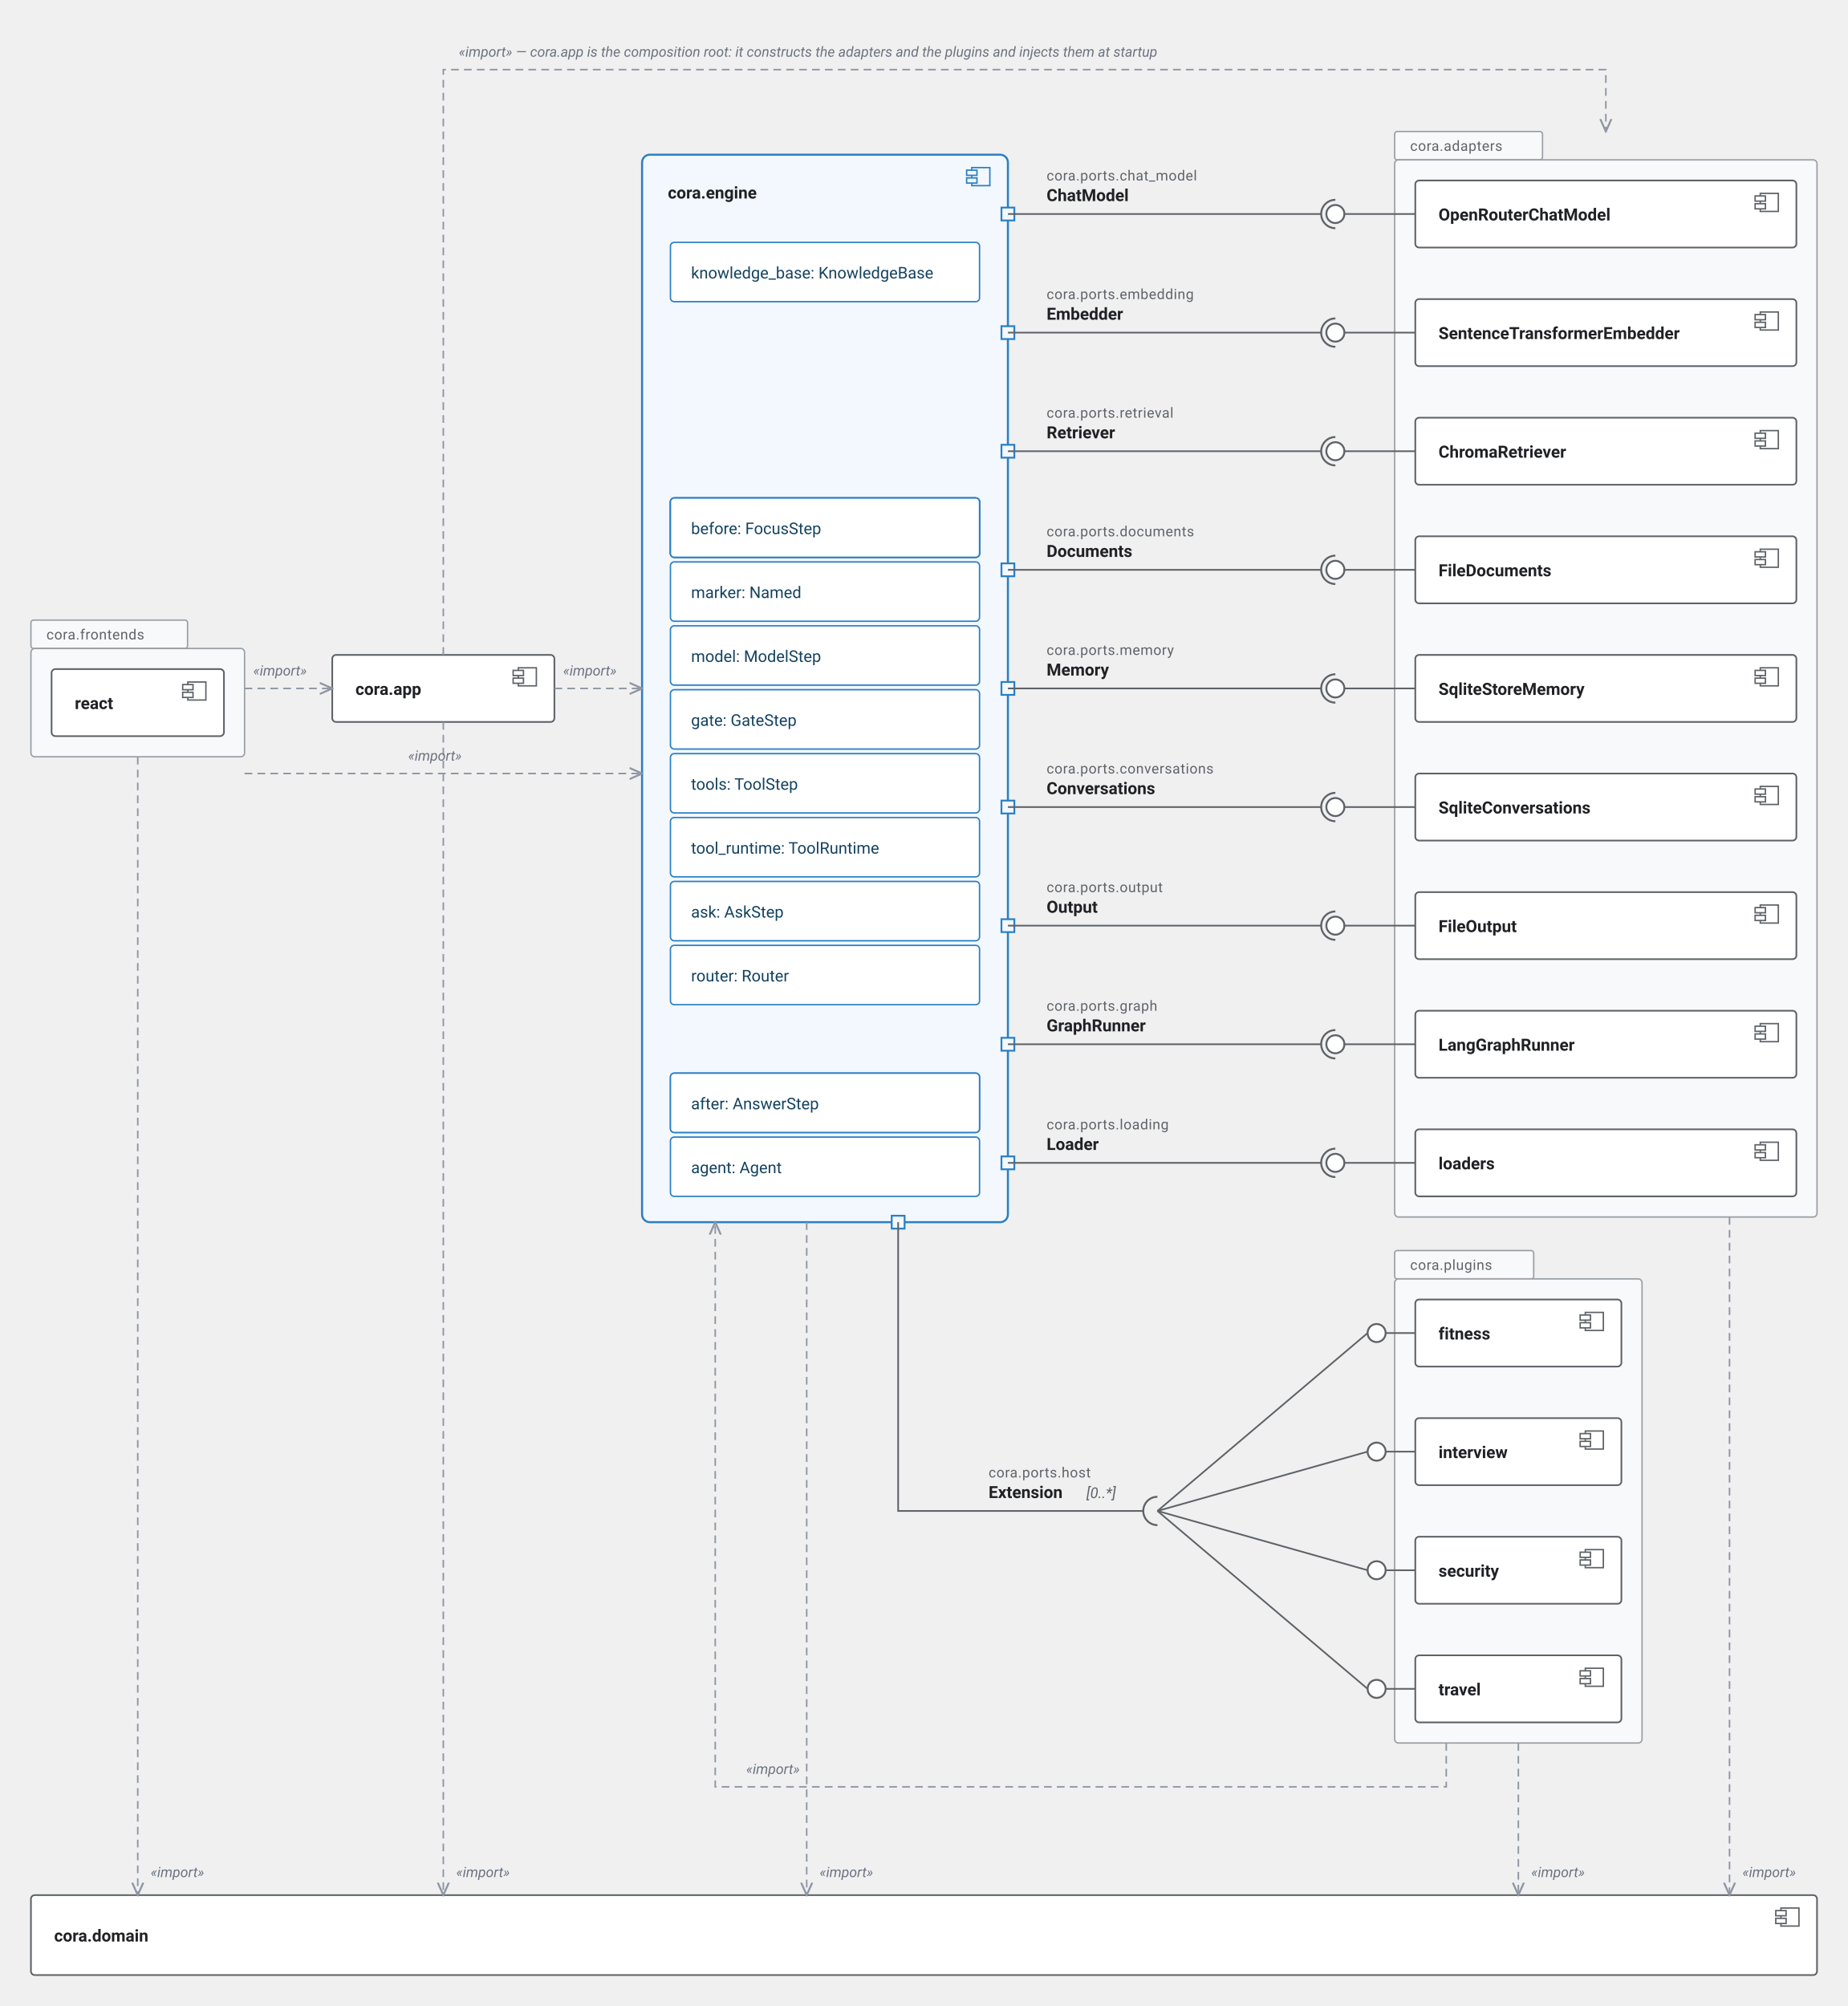
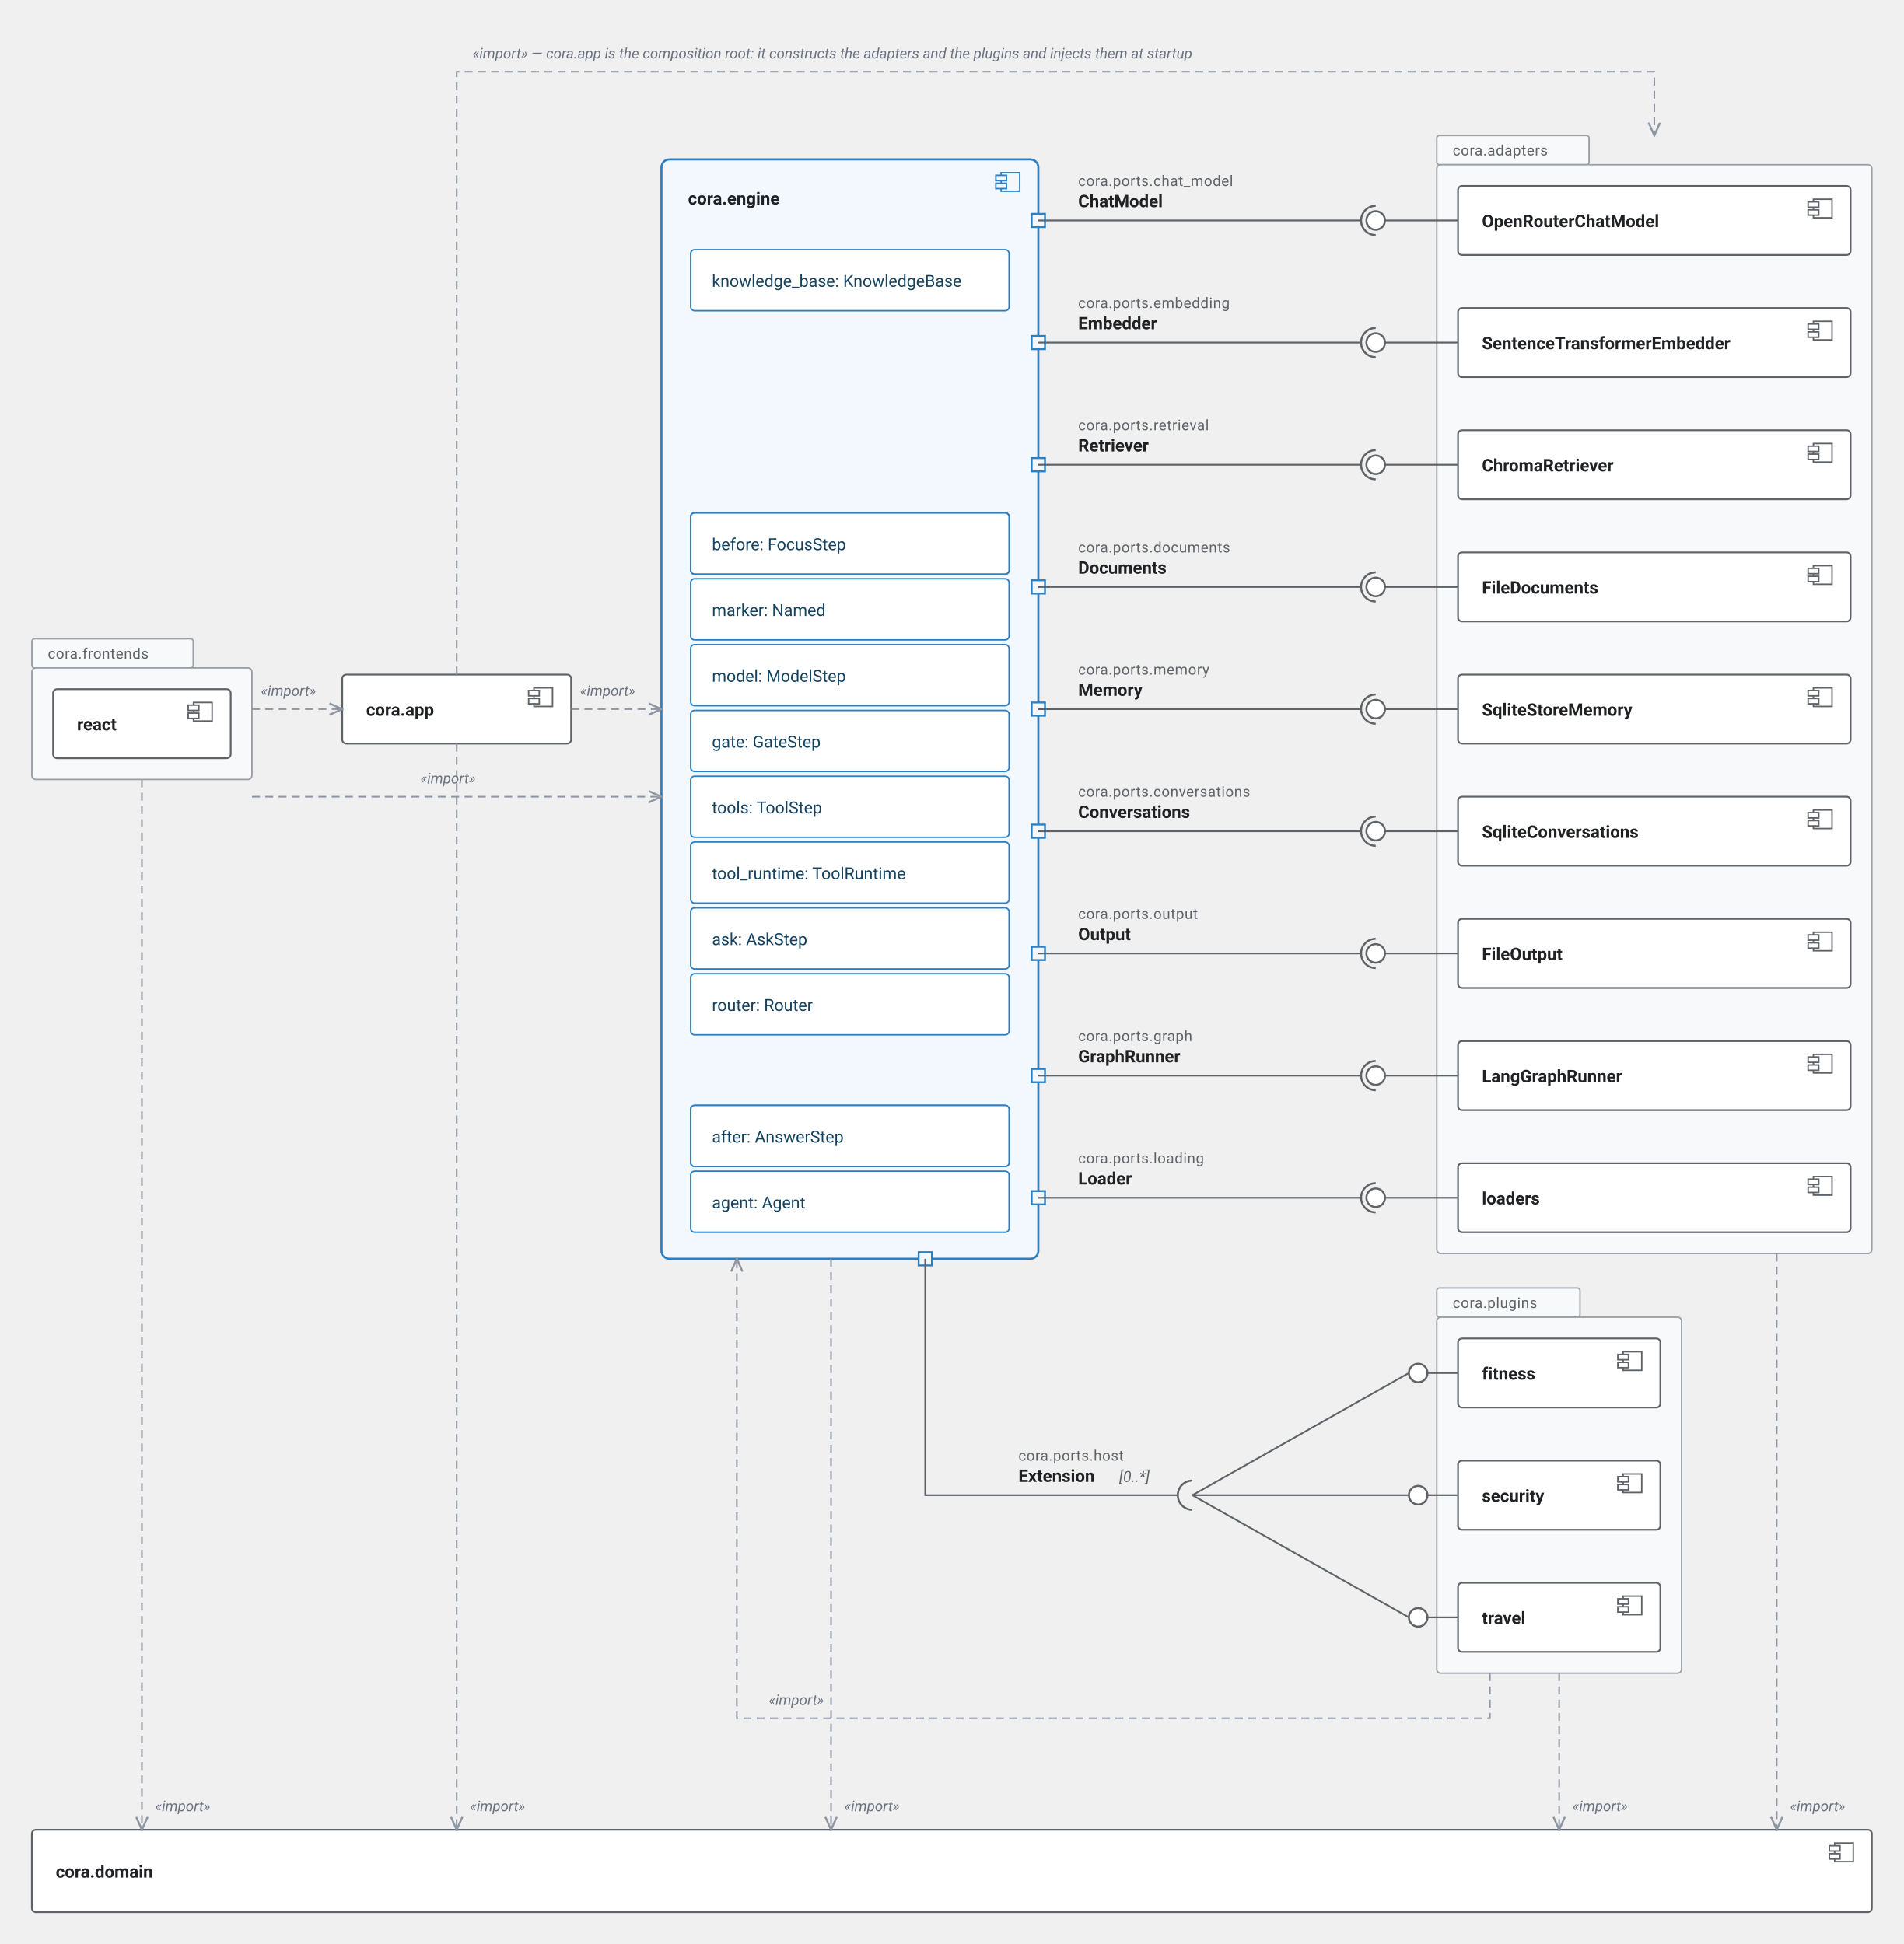
- <svg xmlns="http://www.w3.org/2000/svg" viewBox="0 0 1433.35 1556" width="1433.35" height="1556" role="img" aria-label="cora as a UML component diagram: 1 frontends, an engine of 11 parts, 10 required interfaces wired to the components that provide them, and the packages each one imports. Generated by scripts/gen_component_map.py.">
+ <svg xmlns="http://www.w3.org/2000/svg" viewBox="0 0 1433.35 1464" width="1433.35" height="1464" role="img" aria-label="cora as a UML component diagram: 1 frontends, an engine of 11 parts, 10 required interfaces wired to the components that provide them, and the packages each one imports. Generated by scripts/gen_component_map.py.">
  <style>
    text { font: 13px/1.4 -apple-system, "Segoe UI", Roboto, sans-serif; fill: #202124 }
    .stereotype { font-size: 11px; fill: #5f6368; letter-spacing: .03em }
    .name { font-weight: 600 }
    .role { font-size: 12.5px }
    .engine { fill: #f2f8fd; stroke: #2b7fc4; stroke-width: 1.6 }
    .part { fill: #ffffff; stroke: #2b7fc4; stroke-width: 1.1 }
    .part-name { fill: #14425f }
    .frame { fill: #f8f9fa; stroke: #9aa0a6; stroke-width: 1.1 }
    .outer { fill: #ffffff; stroke: #5f6368; stroke-width: 1.3 }
    .glyph { fill: #ffffff; stroke: #5f6368; stroke-width: 1.1 }
    .glyph-engine { fill: #f2f8fd; stroke: #2b7fc4; stroke-width: 1.1 }
    .socket-port { fill: #f2f8fd; stroke: #2b7fc4; stroke-width: 1.4 }
    .wire { stroke: #5f6368; stroke-width: 1.3; fill: none }
    .socket { stroke: #5f6368; stroke-width: 1.5; fill: none }
    .ball { fill: #ffffff; stroke: #5f6368; stroke-width: 1.5 }
    .port { fill: #202124; font-size: 13px; font-weight: 600 }
    .multiplicity { fill: #5f6368; font-size: 11.5px; font-style: italic }
    .imports { stroke: #8f96a3; stroke-width: 1.2; fill: none;
               stroke-dasharray: 6 4; marker-end: url(#import) }
    .import-label { fill: #6b7280; font-size: 11px; font-style: italic }
    @media (prefers-color-scheme: dark) {
      text { fill: #e8eaed }
      .stereotype { fill: #9aa0a6 }
      .port { fill: #e8eaed }
      .engine { fill: #10283a; stroke: #6fb6ea }
      .part { fill: #1b2b3480; stroke: #6fb6ea }
      .part-name { fill: #cfe6f7 }
      .frame { fill: #2b2c2f; stroke: #9aa0a6 }
      .outer { fill: #303134; stroke: #bdc1c6 }
      .glyph { fill: #303134; stroke: #bdc1c6 }
      .glyph-engine { fill: #10283a; stroke: #6fb6ea }
      .socket-port { fill: #10283a; stroke: #6fb6ea }
      .wire, .socket { stroke: #bdc1c6 }
      .ball { fill: #303134; stroke: #bdc1c6 }
    }
  </style>
  <defs>
    <marker id="import" viewBox="0 0 10 10" refX="9" refY="5" markerWidth="9" markerHeight="9" orient="auto-start-reverse">
      <path d="M 0 1 L 9 5 L 0 9" fill="none" stroke="#8f96a3" stroke-width="1.4" />
    </marker>
  </defs>
  <rect x="24" y="481" width="121.48" height="22" rx="2" class="frame" />
  <rect x="24" y="503" width="165.7" height="84" rx="3" class="frame" />
  <text x="36" y="496" class="stereotype" text-anchor="start">cora.frontends</text>
  <rect x="1081.77" y="102" width="114.66" height="22" rx="2" class="frame" />
  <rect x="1081.77" y="124" width="327.58" height="820" rx="3" class="frame" />
  <text x="1093.77" y="117" class="stereotype" text-anchor="start">cora.adapters</text>
  <rect x="1081.77" y="970" width="107.84" height="22" rx="2" class="frame" />
-   <rect x="1081.77" y="992" width="191.86" height="360" rx="3" class="frame" />
+   <rect x="1081.77" y="992" width="184.32" height="268" rx="3" class="frame" />
  <text x="1093.77" y="985" class="stereotype" text-anchor="start">cora.plugins</text>
  <rect x="498.02" y="120" width="283.75" height="828" rx="6" class="engine" />
  <text x="518.02" y="154" class="name" text-anchor="start">cora.engine</text>
  <rect x="753.77" y="130" width="14" height="14" class="glyph-engine" />
  <rect x="749.77" y="132" width="8" height="4" class="glyph-engine" />
  <rect x="749.77" y="138" width="8" height="4" class="glyph-engine" />
  <rect x="520.02" y="188" width="239.75" height="46" rx="3" class="part" />
  <text x="536.02" y="216" class="part-name role" text-anchor="start">knowledge_base: KnowledgeBase</text>
  <rect x="520.02" y="386.286" width="239.75" height="46" rx="3" class="part" />
  <text x="536.02" y="414.286" class="part-name role" text-anchor="start">before: Named</text>
  <rect x="520.02" y="386.286" width="239.75" height="46" rx="3" class="part" />
  <text x="536.02" y="414.286" class="part-name role" text-anchor="start">before: ScreenStep</text>
  <rect x="520.02" y="386.286" width="239.75" height="46" rx="3" class="part" />
  <text x="536.02" y="414.286" class="part-name role" text-anchor="start">before: RouteStep</text>
  <rect x="520.02" y="386.286" width="239.75" height="46" rx="3" class="part" />
  <text x="536.02" y="414.286" class="part-name role" text-anchor="start">before: FocusStep</text>
  <rect x="520.02" y="435.857" width="239.75" height="46" rx="3" class="part" />
  <text x="536.02" y="463.857" class="part-name role" text-anchor="start">marker: Named</text>
  <rect x="520.02" y="485.429" width="239.75" height="46" rx="3" class="part" />
  <text x="536.02" y="513.429" class="part-name role" text-anchor="start">model: ModelStep</text>
  <rect x="520.02" y="535" width="239.75" height="46" rx="3" class="part" />
  <text x="536.02" y="563" class="part-name role" text-anchor="start">gate: GateStep</text>
  <rect x="520.02" y="584.571" width="239.75" height="46" rx="3" class="part" />
  <text x="536.02" y="612.571" class="part-name role" text-anchor="start">tools: ToolStep</text>
  <rect x="520.02" y="634.143" width="239.75" height="46" rx="3" class="part" />
  <text x="536.02" y="662.143" class="part-name role" text-anchor="start">tool_runtime: ToolRuntime</text>
  <rect x="520.02" y="683.714" width="239.75" height="46" rx="3" class="part" />
  <text x="536.02" y="711.714" class="part-name role" text-anchor="start">ask: AskStep</text>
  <rect x="520.02" y="733.286" width="239.75" height="46" rx="3" class="part" />
  <text x="536.02" y="761.286" class="part-name role" text-anchor="start">router: Router</text>
  <rect x="520.02" y="832.429" width="239.75" height="46" rx="3" class="part" />
  <text x="536.02" y="860.429" class="part-name role" text-anchor="start">after: Named</text>
  <rect x="520.02" y="832.429" width="239.75" height="46" rx="3" class="part" />
  <text x="536.02" y="860.429" class="part-name role" text-anchor="start">after: AnswerStep</text>
  <rect x="520.02" y="882" width="239.75" height="46" rx="3" class="part" />
  <text x="536.02" y="910" class="part-name role" text-anchor="start">agent: Agent</text>
  <rect x="40" y="519" width="133.7" height="52" rx="3" class="outer" />
  <text x="58" y="550" class="name" text-anchor="start">react</text>
  <rect x="145.7" y="529" width="14" height="14" class="glyph" />
  <rect x="141.7" y="531" width="8" height="4" class="glyph" />
  <rect x="141.7" y="537" width="8" height="4" class="glyph" />
  <rect x="257.7" y="508" width="172.32" height="52" rx="3" class="outer" />
  <text x="275.7" y="539" class="name" text-anchor="start">cora.app</text>
  <rect x="402.02" y="518" width="14" height="14" class="glyph" />
  <rect x="398.02" y="520" width="8" height="4" class="glyph" />
  <rect x="398.02" y="526" width="8" height="4" class="glyph" />
-   <rect x="24" y="1470" width="1385.35" height="62" rx="3" class="outer" />
-   <text x="42" y="1506" class="name" text-anchor="start">cora.domain</text>
-   <rect x="1381.35" y="1480" width="14" height="14" class="glyph" />
-   <rect x="1377.35" y="1482" width="8" height="4" class="glyph" />
-   <rect x="1377.35" y="1488" width="8" height="4" class="glyph" />
+   <rect x="24" y="1378" width="1385.35" height="62" rx="3" class="outer" />
+   <text x="42" y="1414" class="name" text-anchor="start">cora.domain</text>
+   <rect x="1381.35" y="1388" width="14" height="14" class="glyph" />
+   <rect x="1377.35" y="1390" width="8" height="4" class="glyph" />
+   <rect x="1377.35" y="1396" width="8" height="4" class="glyph" />
  <rect x="1097.77" y="140" width="295.58" height="52" rx="3" class="outer" />
  <text x="1115.77" y="171" class="name" text-anchor="start">OpenRouterChatModel</text>
  <rect x="1365.35" y="150" width="14" height="14" class="glyph" />
  <rect x="1361.35" y="152" width="8" height="4" class="glyph" />
  <rect x="1361.35" y="158" width="8" height="4" class="glyph" />
  <rect x="1097.77" y="232" width="295.58" height="52" rx="3" class="outer" />
  <text x="1115.77" y="263" class="name" text-anchor="start">SentenceTransformerEmbedder</text>
  <rect x="1365.35" y="242" width="14" height="14" class="glyph" />
  <rect x="1361.35" y="244" width="8" height="4" class="glyph" />
  <rect x="1361.35" y="250" width="8" height="4" class="glyph" />
  <rect x="1097.77" y="324" width="295.58" height="52" rx="3" class="outer" />
  <text x="1115.77" y="355" class="name" text-anchor="start">ChromaRetriever</text>
  <rect x="1365.35" y="334" width="14" height="14" class="glyph" />
  <rect x="1361.35" y="336" width="8" height="4" class="glyph" />
  <rect x="1361.35" y="342" width="8" height="4" class="glyph" />
  <rect x="1097.77" y="416" width="295.58" height="52" rx="3" class="outer" />
  <text x="1115.77" y="447" class="name" text-anchor="start">FileDocuments</text>
  <rect x="1365.35" y="426" width="14" height="14" class="glyph" />
  <rect x="1361.35" y="428" width="8" height="4" class="glyph" />
  <rect x="1361.35" y="434" width="8" height="4" class="glyph" />
  <rect x="1097.77" y="508" width="295.58" height="52" rx="3" class="outer" />
  <text x="1115.77" y="539" class="name" text-anchor="start">SqliteStoreMemory</text>
  <rect x="1365.35" y="518" width="14" height="14" class="glyph" />
  <rect x="1361.35" y="520" width="8" height="4" class="glyph" />
  <rect x="1361.35" y="526" width="8" height="4" class="glyph" />
  <rect x="1097.77" y="600" width="295.58" height="52" rx="3" class="outer" />
  <text x="1115.77" y="631" class="name" text-anchor="start">SqliteConversations</text>
  <rect x="1365.35" y="610" width="14" height="14" class="glyph" />
  <rect x="1361.35" y="612" width="8" height="4" class="glyph" />
  <rect x="1361.35" y="618" width="8" height="4" class="glyph" />
  <rect x="1097.77" y="692" width="295.58" height="52" rx="3" class="outer" />
  <text x="1115.77" y="723" class="name" text-anchor="start">FileOutput</text>
  <rect x="1365.35" y="702" width="14" height="14" class="glyph" />
  <rect x="1361.35" y="704" width="8" height="4" class="glyph" />
  <rect x="1361.35" y="710" width="8" height="4" class="glyph" />
  <rect x="1097.77" y="784" width="295.58" height="52" rx="3" class="outer" />
  <text x="1115.77" y="815" class="name" text-anchor="start">LangGraphRunner</text>
  <rect x="1365.35" y="794" width="14" height="14" class="glyph" />
  <rect x="1361.35" y="796" width="8" height="4" class="glyph" />
  <rect x="1361.35" y="802" width="8" height="4" class="glyph" />
  <rect x="1097.77" y="876" width="295.58" height="52" rx="3" class="outer" />
  <text x="1115.77" y="907" class="name" text-anchor="start">loaders</text>
  <rect x="1365.35" y="886" width="14" height="14" class="glyph" />
  <rect x="1361.35" y="888" width="8" height="4" class="glyph" />
  <rect x="1361.35" y="894" width="8" height="4" class="glyph" />
-   <rect x="1097.77" y="1008" width="159.86" height="52" rx="3" class="outer" />
+   <rect x="1097.77" y="1008" width="152.32" height="52" rx="3" class="outer" />
  <text x="1115.77" y="1039" class="name" text-anchor="start">fitness</text>
-   <rect x="1229.63" y="1018" width="14" height="14" class="glyph" />
-   <rect x="1225.63" y="1020" width="8" height="4" class="glyph" />
-   <rect x="1225.63" y="1026" width="8" height="4" class="glyph" />
-   <rect x="1097.77" y="1100" width="159.86" height="52" rx="3" class="outer" />
-   <text x="1115.77" y="1131" class="name" text-anchor="start">interview</text>
-   <rect x="1229.63" y="1110" width="14" height="14" class="glyph" />
-   <rect x="1225.63" y="1112" width="8" height="4" class="glyph" />
-   <rect x="1225.63" y="1118" width="8" height="4" class="glyph" />
-   <rect x="1097.77" y="1192" width="159.86" height="52" rx="3" class="outer" />
-   <text x="1115.77" y="1223" class="name" text-anchor="start">security</text>
-   <rect x="1229.63" y="1202" width="14" height="14" class="glyph" />
-   <rect x="1225.63" y="1204" width="8" height="4" class="glyph" />
-   <rect x="1225.63" y="1210" width="8" height="4" class="glyph" />
-   <rect x="1097.77" y="1284" width="159.86" height="52" rx="3" class="outer" />
-   <text x="1115.77" y="1315" class="name" text-anchor="start">travel</text>
-   <rect x="1229.63" y="1294" width="14" height="14" class="glyph" />
-   <rect x="1225.63" y="1296" width="8" height="4" class="glyph" />
-   <rect x="1225.63" y="1302" width="8" height="4" class="glyph" />
+   <rect x="1222.09" y="1018" width="14" height="14" class="glyph" />
+   <rect x="1218.09" y="1020" width="8" height="4" class="glyph" />
+   <rect x="1218.09" y="1026" width="8" height="4" class="glyph" />
+   <rect x="1097.77" y="1100" width="152.32" height="52" rx="3" class="outer" />
+   <text x="1115.77" y="1131" class="name" text-anchor="start">security</text>
+   <rect x="1222.09" y="1110" width="14" height="14" class="glyph" />
+   <rect x="1218.09" y="1112" width="8" height="4" class="glyph" />
+   <rect x="1218.09" y="1118" width="8" height="4" class="glyph" />
+   <rect x="1097.77" y="1192" width="152.32" height="52" rx="3" class="outer" />
+   <text x="1115.77" y="1223" class="name" text-anchor="start">travel</text>
+   <rect x="1222.09" y="1202" width="14" height="14" class="glyph" />
+   <rect x="1218.09" y="1204" width="8" height="4" class="glyph" />
+   <rect x="1218.09" y="1210" width="8" height="4" class="glyph" />
  <rect x="776.77" y="161" width="10" height="10" class="socket-port" />
  <path d="M 781.77 166 L 1024.77 166" class="wire" />
  <path d="M 1035.77 155 A 11 11 0 0 0 1035.77 177" class="socket" />
  <circle cx="1035.77" cy="166" r="7" class="ball" />
  <path d="M 1042.77 166 L 1097.77 166" class="wire" />
  <text x="811.77" y="140" class="stereotype" text-anchor="start">cora.ports.chat_model</text>
  <text x="811.77" y="156" class="port" text-anchor="start">ChatModel</text>
  <rect x="776.77" y="253" width="10" height="10" class="socket-port" />
  <path d="M 781.77 258 L 1024.77 258" class="wire" />
  <path d="M 1035.77 247 A 11 11 0 0 0 1035.77 269" class="socket" />
  <circle cx="1035.77" cy="258" r="7" class="ball" />
  <path d="M 1042.77 258 L 1097.77 258" class="wire" />
  <text x="811.77" y="232" class="stereotype" text-anchor="start">cora.ports.embedding</text>
  <text x="811.77" y="248" class="port" text-anchor="start">Embedder</text>
  <rect x="776.77" y="345" width="10" height="10" class="socket-port" />
  <path d="M 781.77 350 L 1024.77 350" class="wire" />
  <path d="M 1035.77 339 A 11 11 0 0 0 1035.77 361" class="socket" />
  <circle cx="1035.77" cy="350" r="7" class="ball" />
  <path d="M 1042.77 350 L 1097.77 350" class="wire" />
  <text x="811.77" y="324" class="stereotype" text-anchor="start">cora.ports.retrieval</text>
  <text x="811.77" y="340" class="port" text-anchor="start">Retriever</text>
  <rect x="776.77" y="437" width="10" height="10" class="socket-port" />
  <path d="M 781.77 442 L 1024.77 442" class="wire" />
  <path d="M 1035.77 431 A 11 11 0 0 0 1035.77 453" class="socket" />
  <circle cx="1035.77" cy="442" r="7" class="ball" />
  <path d="M 1042.77 442 L 1097.77 442" class="wire" />
  <text x="811.77" y="416" class="stereotype" text-anchor="start">cora.ports.documents</text>
  <text x="811.77" y="432" class="port" text-anchor="start">Documents</text>
  <rect x="776.77" y="529" width="10" height="10" class="socket-port" />
  <path d="M 781.77 534 L 1024.77 534" class="wire" />
  <path d="M 1035.77 523 A 11 11 0 0 0 1035.77 545" class="socket" />
  <circle cx="1035.77" cy="534" r="7" class="ball" />
  <path d="M 1042.77 534 L 1097.77 534" class="wire" />
  <text x="811.77" y="508" class="stereotype" text-anchor="start">cora.ports.memory</text>
  <text x="811.77" y="524" class="port" text-anchor="start">Memory</text>
  <rect x="776.77" y="621" width="10" height="10" class="socket-port" />
  <path d="M 781.77 626 L 1024.77 626" class="wire" />
  <path d="M 1035.77 615 A 11 11 0 0 0 1035.77 637" class="socket" />
  <circle cx="1035.77" cy="626" r="7" class="ball" />
  <path d="M 1042.77 626 L 1097.77 626" class="wire" />
  <text x="811.77" y="600" class="stereotype" text-anchor="start">cora.ports.conversations</text>
  <text x="811.77" y="616" class="port" text-anchor="start">Conversations</text>
  <rect x="776.77" y="713" width="10" height="10" class="socket-port" />
  <path d="M 781.77 718 L 1024.77 718" class="wire" />
  <path d="M 1035.77 707 A 11 11 0 0 0 1035.77 729" class="socket" />
  <circle cx="1035.77" cy="718" r="7" class="ball" />
  <path d="M 1042.77 718 L 1097.77 718" class="wire" />
  <text x="811.77" y="692" class="stereotype" text-anchor="start">cora.ports.output</text>
  <text x="811.77" y="708" class="port" text-anchor="start">Output</text>
  <rect x="776.77" y="805" width="10" height="10" class="socket-port" />
  <path d="M 781.77 810 L 1024.77 810" class="wire" />
  <path d="M 1035.77 799 A 11 11 0 0 0 1035.77 821" class="socket" />
  <circle cx="1035.77" cy="810" r="7" class="ball" />
  <path d="M 1042.77 810 L 1097.77 810" class="wire" />
  <text x="811.77" y="784" class="stereotype" text-anchor="start">cora.ports.graph</text>
  <text x="811.77" y="800" class="port" text-anchor="start">GraphRunner</text>
  <rect x="776.77" y="897" width="10" height="10" class="socket-port" />
  <path d="M 781.77 902 L 1024.77 902" class="wire" />
  <path d="M 1035.77 891 A 11 11 0 0 0 1035.77 913" class="socket" />
  <circle cx="1035.77" cy="902" r="7" class="ball" />
  <path d="M 1042.77 902 L 1097.77 902" class="wire" />
  <text x="811.77" y="876" class="stereotype" text-anchor="start">cora.ports.loading</text>
  <text x="811.77" y="892" class="port" text-anchor="start">Loader</text>
  <rect x="691.645" y="943" width="10" height="10" class="socket-port" />
-   <path d="M 696.645 948 L 696.645 1172 L 886.77 1172" class="wire" />
-   <path d="M 897.77 1161 A 11 11 0 0 0 897.77 1183" class="socket" />
-   <text x="766.77" y="1146" class="stereotype" text-anchor="start">cora.ports.host</text>
-   <text x="766.77" y="1162" class="port" text-anchor="start">Extension</text>
-   <text x="842.63" y="1162" class="multiplicity" text-anchor="start">[0..*]</text>
-   <path d="M 897.77 1172 L 1060.77 1034" class="wire" />
+   <path d="M 696.645 948 L 696.645 1126 L 886.77 1126" class="wire" />
+   <path d="M 897.77 1115 A 11 11 0 0 0 897.77 1137" class="socket" />
+   <text x="766.77" y="1100" class="stereotype" text-anchor="start">cora.ports.host</text>
+   <text x="766.77" y="1116" class="port" text-anchor="start">Extension</text>
+   <text x="842.63" y="1116" class="multiplicity" text-anchor="start">[0..*]</text>
+   <path d="M 897.77 1126 L 1060.77 1034" class="wire" />
  <circle cx="1067.77" cy="1034" r="7" class="ball" />
  <path d="M 1074.77 1034 L 1097.77 1034" class="wire" />
-   <path d="M 897.77 1172 L 1060.77 1126" class="wire" />
+   <path d="M 897.77 1126 L 1060.77 1126" class="wire" />
  <circle cx="1067.77" cy="1126" r="7" class="ball" />
  <path d="M 1074.77 1126 L 1097.77 1126" class="wire" />
-   <path d="M 897.77 1172 L 1060.77 1218" class="wire" />
+   <path d="M 897.77 1126 L 1060.77 1218" class="wire" />
  <circle cx="1067.77" cy="1218" r="7" class="ball" />
  <path d="M 1074.77 1218 L 1097.77 1218" class="wire" />
-   <path d="M 897.77 1172 L 1060.77 1310" class="wire" />
-   <circle cx="1067.77" cy="1310" r="7" class="ball" />
-   <path d="M 1074.77 1310 L 1097.77 1310" class="wire" />
-   <path d="M 1341.49 944 L 1341.49 1470" class="imports" />
-   <text x="1351.49" y="1456" class="import-label" text-anchor="start">«import»</text>
+   <path d="M 1337.72 944 L 1337.72 1378" class="imports" />
+   <text x="1347.72" y="1364" class="import-label" text-anchor="start">«import»</text>
  <path d="M 343.86 508 L 343.86 54 L 1245.56 54 L 1245.56 102" class="imports" />
  <text x="355.86" y="44" class="import-label" text-anchor="start">«import» — cora.app is the composition root: it constructs the adapters and the plugins and injects them at startup</text>
-   <path d="M 343.86 560 L 343.86 1470" class="imports" />
-   <text x="353.86" y="1456" class="import-label" text-anchor="start">«import»</text>
+   <path d="M 343.86 560 L 343.86 1378" class="imports" />
+   <text x="353.86" y="1364" class="import-label" text-anchor="start">«import»</text>
  <path d="M 430.02 534 L 498.02 534" class="imports" />
  <text x="436.74" y="524" class="import-label" text-anchor="start">«import»</text>
-   <path d="M 625.707 948 L 625.707 1470" class="imports" />
-   <text x="635.707" y="1456" class="import-label" text-anchor="start">«import»</text>
+   <path d="M 625.707 948 L 625.707 1378" class="imports" />
+   <text x="635.707" y="1364" class="import-label" text-anchor="start">«import»</text>
  <path d="M 189.7 534 L 257.7 534" class="imports" />
  <text x="196.42" y="524" class="import-label" text-anchor="start">«import»</text>
-   <path d="M 106.85 587 L 106.85 1470" class="imports" />
-   <text x="116.85" y="1456" class="import-label" text-anchor="start">«import»</text>
+   <path d="M 106.85 587 L 106.85 1378" class="imports" />
+   <text x="116.85" y="1364" class="import-label" text-anchor="start">«import»</text>
  <path d="M 189.7 600 L 498.02 600" class="imports" />
  <text x="316.58" y="590" class="import-label" text-anchor="start">«import»</text>
-   <path d="M 1177.7 1352 L 1177.7 1470" class="imports" />
-   <text x="1187.7" y="1456" class="import-label" text-anchor="start">«import»</text>
-   <path d="M 1121.77 1352 L 1121.77 1386 L 554.77 1386 L 554.77 948" class="imports" />
-   <text x="578.77" y="1376" class="import-label" text-anchor="start">«import»</text>
+   <path d="M 1173.93 1260 L 1173.93 1378" class="imports" />
+   <text x="1183.93" y="1364" class="import-label" text-anchor="start">«import»</text>
+   <path d="M 1121.77 1260 L 1121.77 1294 L 554.77 1294 L 554.77 948" class="imports" />
+   <text x="578.77" y="1284" class="import-label" text-anchor="start">«import»</text>
</svg>
